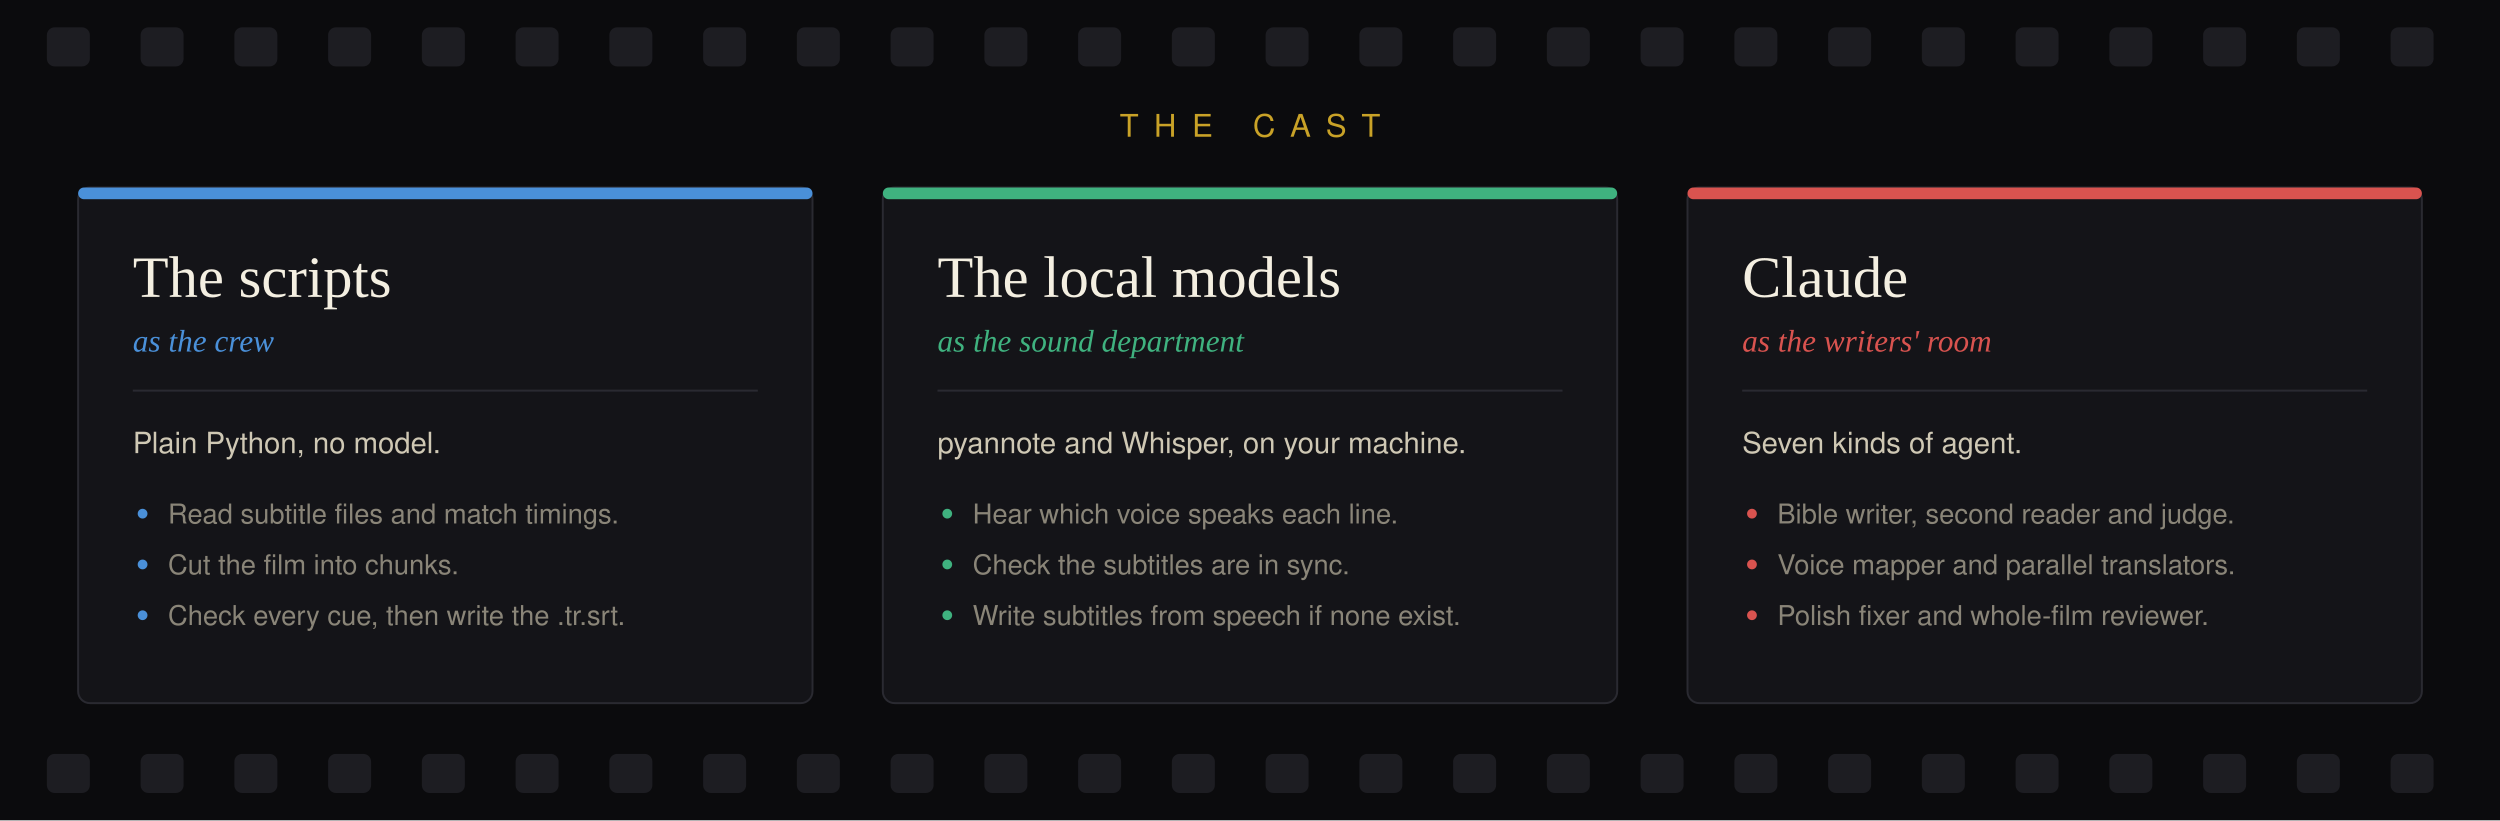
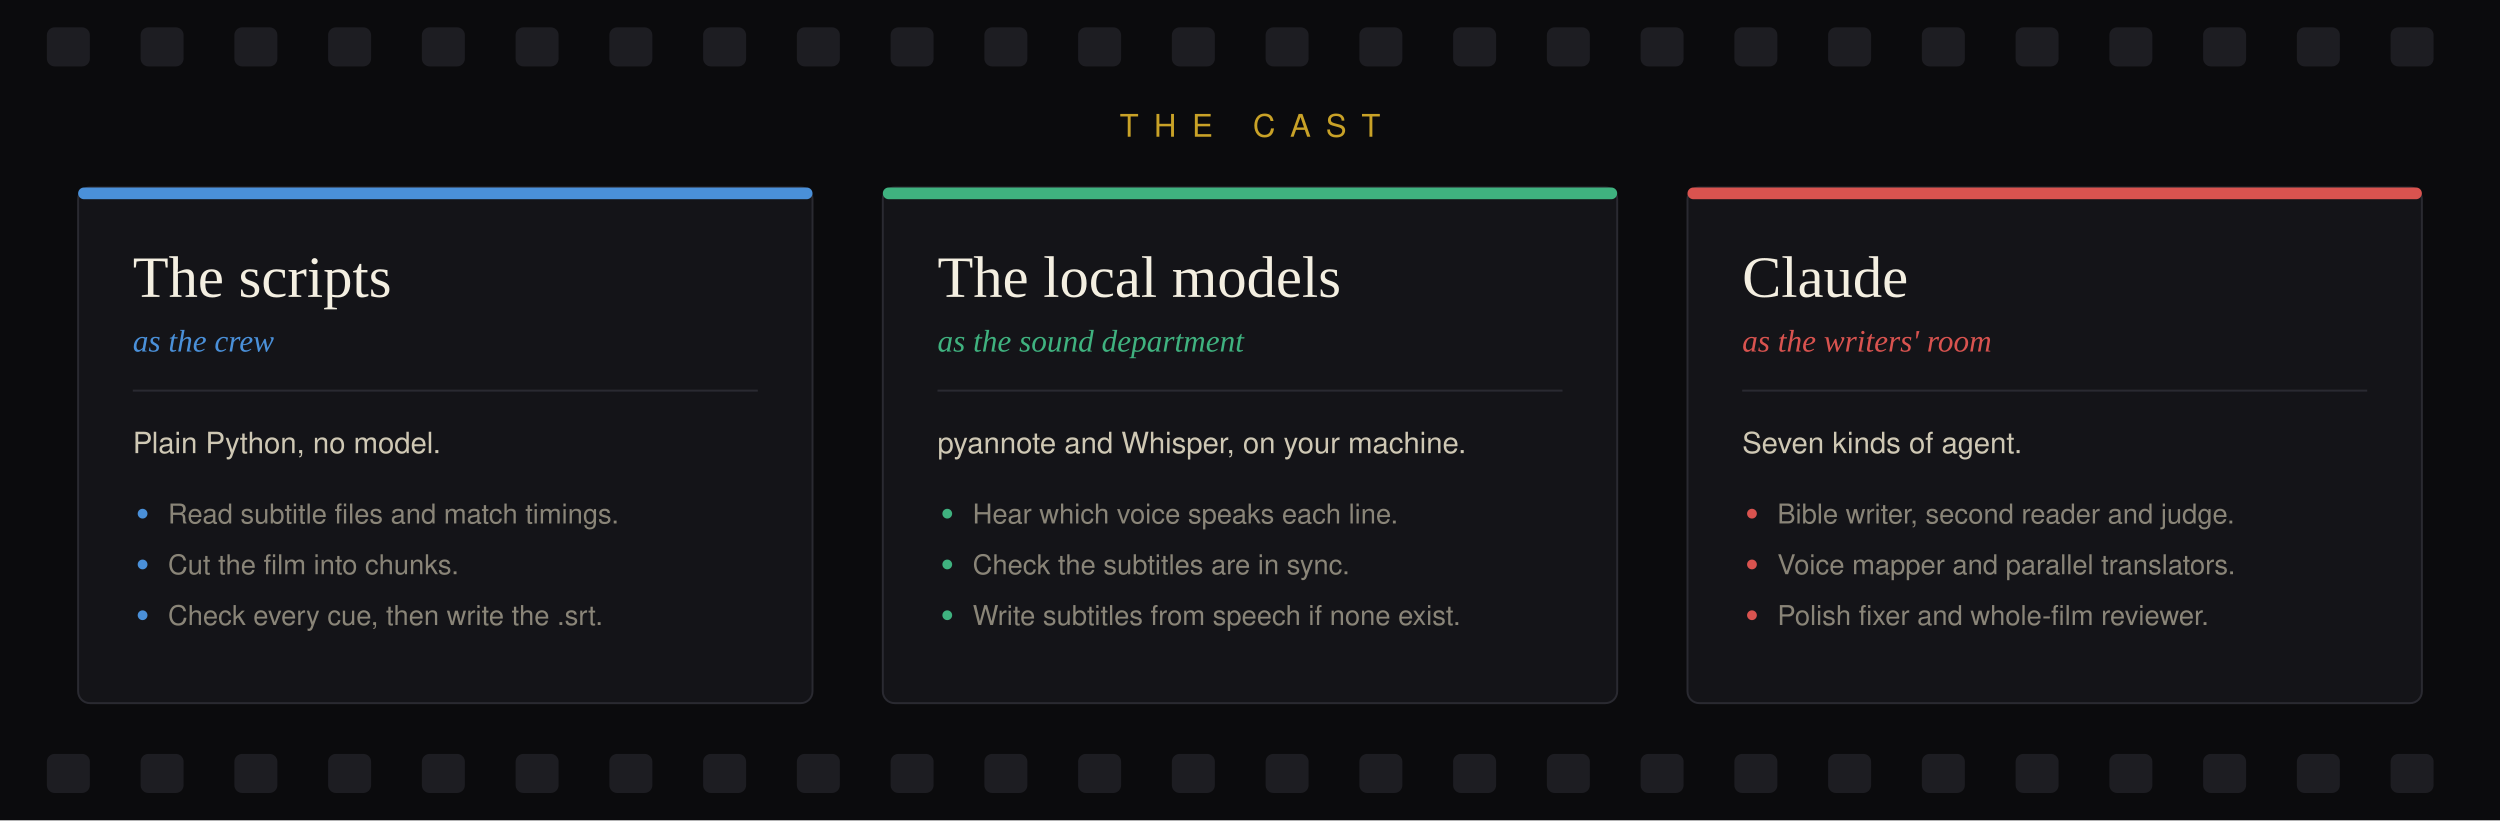
<svg xmlns="http://www.w3.org/2000/svg" viewBox="0 0 1280 420" width="1280" height="420" role="img" aria-labelledby="t d">
  <rect width="1280" height="420" fill="#0b0b0d" />
  <rect x="24" y="14" width="22" height="20" rx="4" fill="#1d1d22" />
  <rect x="72" y="14" width="22" height="20" rx="4" fill="#1d1d22" />
  <rect x="120" y="14" width="22" height="20" rx="4" fill="#1d1d22" />
  <rect x="168" y="14" width="22" height="20" rx="4" fill="#1d1d22" />
  <rect x="216" y="14" width="22" height="20" rx="4" fill="#1d1d22" />
  <rect x="264" y="14" width="22" height="20" rx="4" fill="#1d1d22" />
  <rect x="312" y="14" width="22" height="20" rx="4" fill="#1d1d22" />
  <rect x="360" y="14" width="22" height="20" rx="4" fill="#1d1d22" />
  <rect x="408" y="14" width="22" height="20" rx="4" fill="#1d1d22" />
  <rect x="456" y="14" width="22" height="20" rx="4" fill="#1d1d22" />
  <rect x="504" y="14" width="22" height="20" rx="4" fill="#1d1d22" />
  <rect x="552" y="14" width="22" height="20" rx="4" fill="#1d1d22" />
  <rect x="600" y="14" width="22" height="20" rx="4" fill="#1d1d22" />
  <rect x="648" y="14" width="22" height="20" rx="4" fill="#1d1d22" />
  <rect x="696" y="14" width="22" height="20" rx="4" fill="#1d1d22" />
  <rect x="744" y="14" width="22" height="20" rx="4" fill="#1d1d22" />
  <rect x="792" y="14" width="22" height="20" rx="4" fill="#1d1d22" />
  <rect x="840" y="14" width="22" height="20" rx="4" fill="#1d1d22" />
  <rect x="888" y="14" width="22" height="20" rx="4" fill="#1d1d22" />
  <rect x="936" y="14" width="22" height="20" rx="4" fill="#1d1d22" />
  <rect x="984" y="14" width="22" height="20" rx="4" fill="#1d1d22" />
  <rect x="1032" y="14" width="22" height="20" rx="4" fill="#1d1d22" />
  <rect x="1080" y="14" width="22" height="20" rx="4" fill="#1d1d22" />
  <rect x="1128" y="14" width="22" height="20" rx="4" fill="#1d1d22" />
  <rect x="1176" y="14" width="22" height="20" rx="4" fill="#1d1d22" />
  <rect x="1224" y="14" width="22" height="20" rx="4" fill="#1d1d22" />
  <rect x="24" y="386" width="22" height="20" rx="4" fill="#1d1d22" />
  <rect x="72" y="386" width="22" height="20" rx="4" fill="#1d1d22" />
  <rect x="120" y="386" width="22" height="20" rx="4" fill="#1d1d22" />
  <rect x="168" y="386" width="22" height="20" rx="4" fill="#1d1d22" />
  <rect x="216" y="386" width="22" height="20" rx="4" fill="#1d1d22" />
  <rect x="264" y="386" width="22" height="20" rx="4" fill="#1d1d22" />
  <rect x="312" y="386" width="22" height="20" rx="4" fill="#1d1d22" />
  <rect x="360" y="386" width="22" height="20" rx="4" fill="#1d1d22" />
  <rect x="408" y="386" width="22" height="20" rx="4" fill="#1d1d22" />
  <rect x="456" y="386" width="22" height="20" rx="4" fill="#1d1d22" />
  <rect x="504" y="386" width="22" height="20" rx="4" fill="#1d1d22" />
  <rect x="552" y="386" width="22" height="20" rx="4" fill="#1d1d22" />
  <rect x="600" y="386" width="22" height="20" rx="4" fill="#1d1d22" />
  <rect x="648" y="386" width="22" height="20" rx="4" fill="#1d1d22" />
  <rect x="696" y="386" width="22" height="20" rx="4" fill="#1d1d22" />
  <rect x="744" y="386" width="22" height="20" rx="4" fill="#1d1d22" />
  <rect x="792" y="386" width="22" height="20" rx="4" fill="#1d1d22" />
  <rect x="840" y="386" width="22" height="20" rx="4" fill="#1d1d22" />
  <rect x="888" y="386" width="22" height="20" rx="4" fill="#1d1d22" />
  <rect x="936" y="386" width="22" height="20" rx="4" fill="#1d1d22" />
  <rect x="984" y="386" width="22" height="20" rx="4" fill="#1d1d22" />
  <rect x="1032" y="386" width="22" height="20" rx="4" fill="#1d1d22" />
  <rect x="1080" y="386" width="22" height="20" rx="4" fill="#1d1d22" />
  <rect x="1128" y="386" width="22" height="20" rx="4" fill="#1d1d22" />
  <rect x="1176" y="386" width="22" height="20" rx="4" fill="#1d1d22" />
  <rect x="1224" y="386" width="22" height="20" rx="4" fill="#1d1d22" />
  <text x="640.0" y="70" text-anchor="middle" font-family="-apple-system, 'Segoe UI', Helvetica, Arial, sans-serif" font-size="16" letter-spacing="8" fill="#c9a227">THE CAST</text>
  <rect x="40" y="96" width="376" height="264" rx="6" fill="#141418" stroke="#2a2a31" />
  <rect x="40" y="96" width="376" height="6" rx="3" fill="#4a90d9" />
  <text x="68" y="152" text-anchor="start" font-family="Georgia, 'Times New Roman', Times, serif" font-size="30" fill="#f4efe1">The scripts</text>
  <text x="68" y="180" text-anchor="start" font-family="Georgia, 'Times New Roman', Times, serif" font-size="16" font-style="italic" fill="#4a90d9">as the crew</text>
  <line x1="68" y1="200" x2="388" y2="200" stroke="#2a2a31" />
  <text x="68" y="232" text-anchor="start" font-family="-apple-system, 'Segoe UI', Helvetica, Arial, sans-serif" font-size="15" fill="#cfc8b4">Plain Python, no model.</text>
  <circle cx="73" cy="263" r="2.5" fill="#4a90d9" />
  <text x="86" y="268" text-anchor="start" font-family="-apple-system, 'Segoe UI', Helvetica, Arial, sans-serif" font-size="14" fill="#8a8578">Read subtitle files and match timings.</text>
  <circle cx="73" cy="289" r="2.5" fill="#4a90d9" />
  <text x="86" y="294" text-anchor="start" font-family="-apple-system, 'Segoe UI', Helvetica, Arial, sans-serif" font-size="14" fill="#8a8578">Cut the film into chunks.</text>
  <circle cx="73" cy="315" r="2.5" fill="#4a90d9" />
-   <text x="86" y="320" text-anchor="start" font-family="-apple-system, 'Segoe UI', Helvetica, Arial, sans-serif" font-size="14" fill="#8a8578">Check every cue, then write the .tr.srt.</text>
+   <text x="86" y="320" text-anchor="start" font-family="-apple-system, 'Segoe UI', Helvetica, Arial, sans-serif" font-size="14" fill="#8a8578">Check every cue, then write the .srt.</text>
  <rect x="452" y="96" width="376" height="264" rx="6" fill="#141418" stroke="#2a2a31" />
  <rect x="452" y="96" width="376" height="6" rx="3" fill="#3fb27f" />
  <text x="480" y="152" text-anchor="start" font-family="Georgia, 'Times New Roman', Times, serif" font-size="30" fill="#f4efe1">The local models</text>
  <text x="480" y="180" text-anchor="start" font-family="Georgia, 'Times New Roman', Times, serif" font-size="16" font-style="italic" fill="#3fb27f">as the sound department</text>
  <line x1="480" y1="200" x2="800" y2="200" stroke="#2a2a31" />
  <text x="480" y="232" text-anchor="start" font-family="-apple-system, 'Segoe UI', Helvetica, Arial, sans-serif" font-size="15" fill="#cfc8b4">pyannote and Whisper, on your machine.</text>
  <circle cx="485" cy="263" r="2.5" fill="#3fb27f" />
  <text x="498" y="268" text-anchor="start" font-family="-apple-system, 'Segoe UI', Helvetica, Arial, sans-serif" font-size="14" fill="#8a8578">Hear which voice speaks each line.</text>
  <circle cx="485" cy="289" r="2.5" fill="#3fb27f" />
  <text x="498" y="294" text-anchor="start" font-family="-apple-system, 'Segoe UI', Helvetica, Arial, sans-serif" font-size="14" fill="#8a8578">Check the subtitles are in sync.</text>
  <circle cx="485" cy="315" r="2.5" fill="#3fb27f" />
  <text x="498" y="320" text-anchor="start" font-family="-apple-system, 'Segoe UI', Helvetica, Arial, sans-serif" font-size="14" fill="#8a8578">Write subtitles from speech if none exist.</text>
  <rect x="864" y="96" width="376" height="264" rx="6" fill="#141418" stroke="#2a2a31" />
  <rect x="864" y="96" width="376" height="6" rx="3" fill="#d9534f" />
  <text x="892" y="152" text-anchor="start" font-family="Georgia, 'Times New Roman', Times, serif" font-size="30" fill="#f4efe1">Claude</text>
  <text x="892" y="180" text-anchor="start" font-family="Georgia, 'Times New Roman', Times, serif" font-size="16" font-style="italic" fill="#d9534f">as the writers' room</text>
  <line x1="892" y1="200" x2="1212" y2="200" stroke="#2a2a31" />
  <text x="892" y="232" text-anchor="start" font-family="-apple-system, 'Segoe UI', Helvetica, Arial, sans-serif" font-size="15" fill="#cfc8b4">Seven kinds of agent.</text>
  <circle cx="897" cy="263" r="2.5" fill="#d9534f" />
  <text x="910" y="268" text-anchor="start" font-family="-apple-system, 'Segoe UI', Helvetica, Arial, sans-serif" font-size="14" fill="#8a8578">Bible writer, second reader and judge.</text>
  <circle cx="897" cy="289" r="2.5" fill="#d9534f" />
  <text x="910" y="294" text-anchor="start" font-family="-apple-system, 'Segoe UI', Helvetica, Arial, sans-serif" font-size="14" fill="#8a8578">Voice mapper and parallel translators.</text>
  <circle cx="897" cy="315" r="2.5" fill="#d9534f" />
  <text x="910" y="320" text-anchor="start" font-family="-apple-system, 'Segoe UI', Helvetica, Arial, sans-serif" font-size="14" fill="#8a8578">Polish fixer and whole-film reviewer.</text>
</svg>
